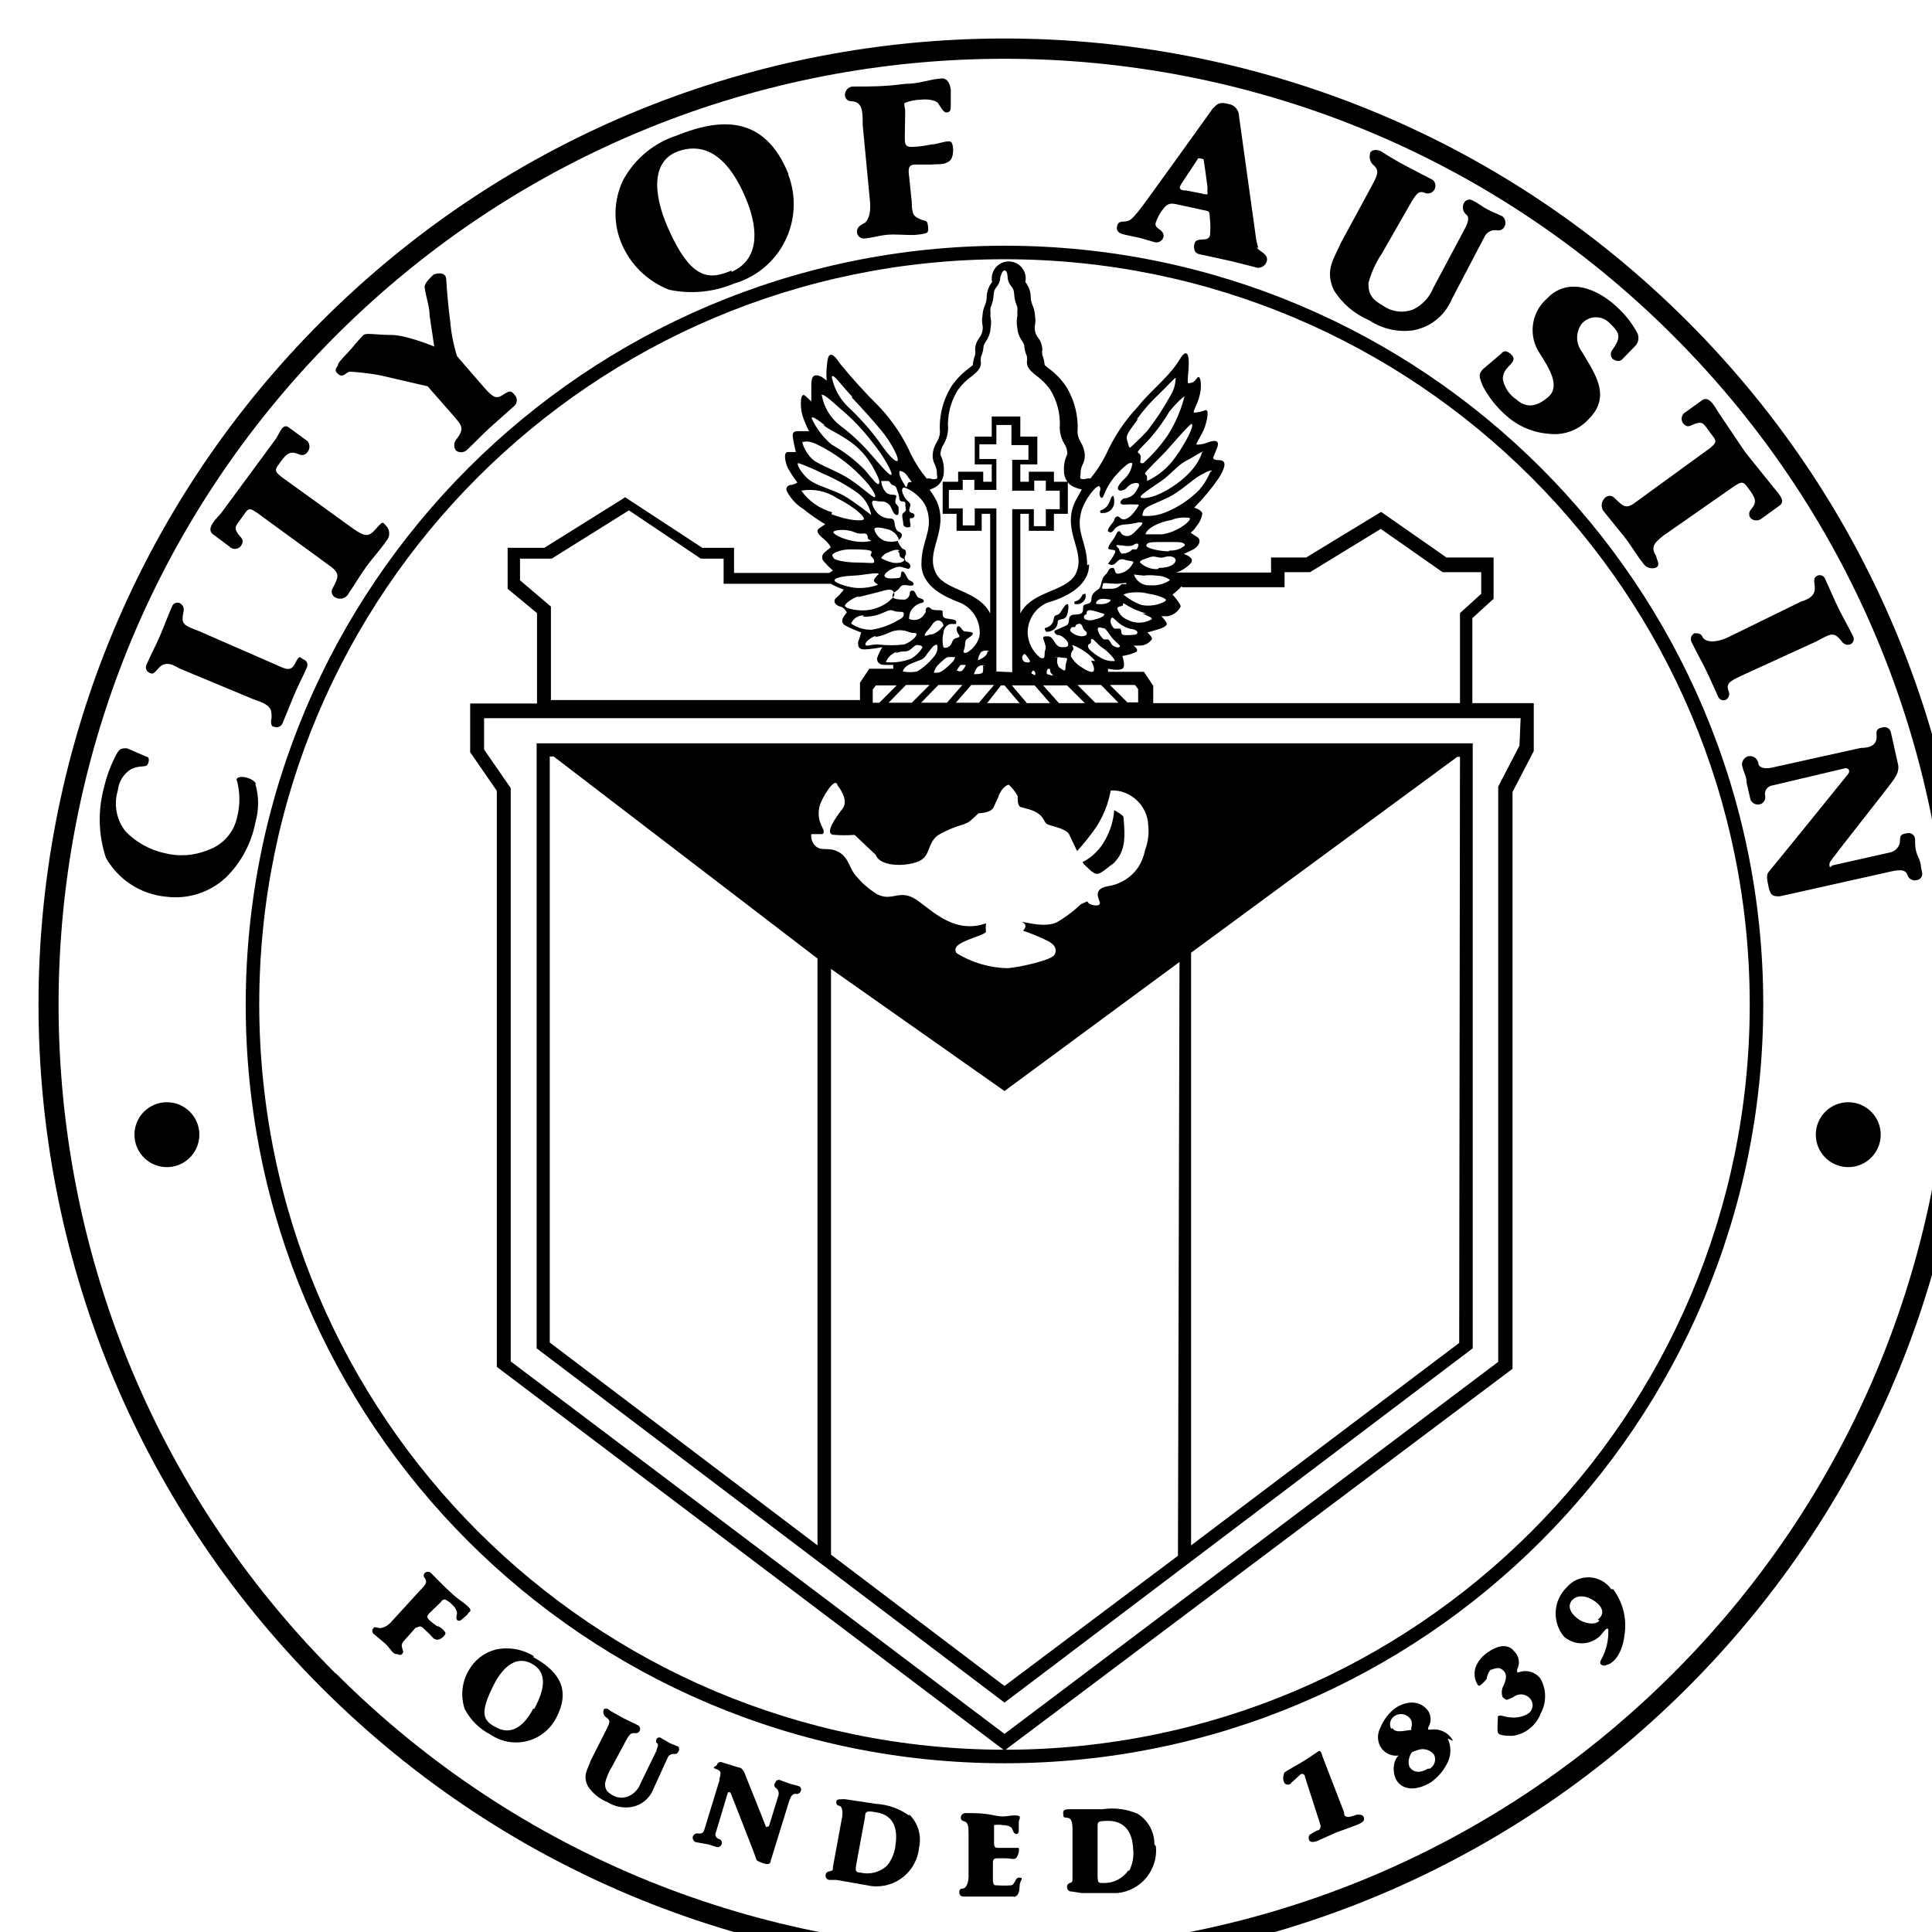
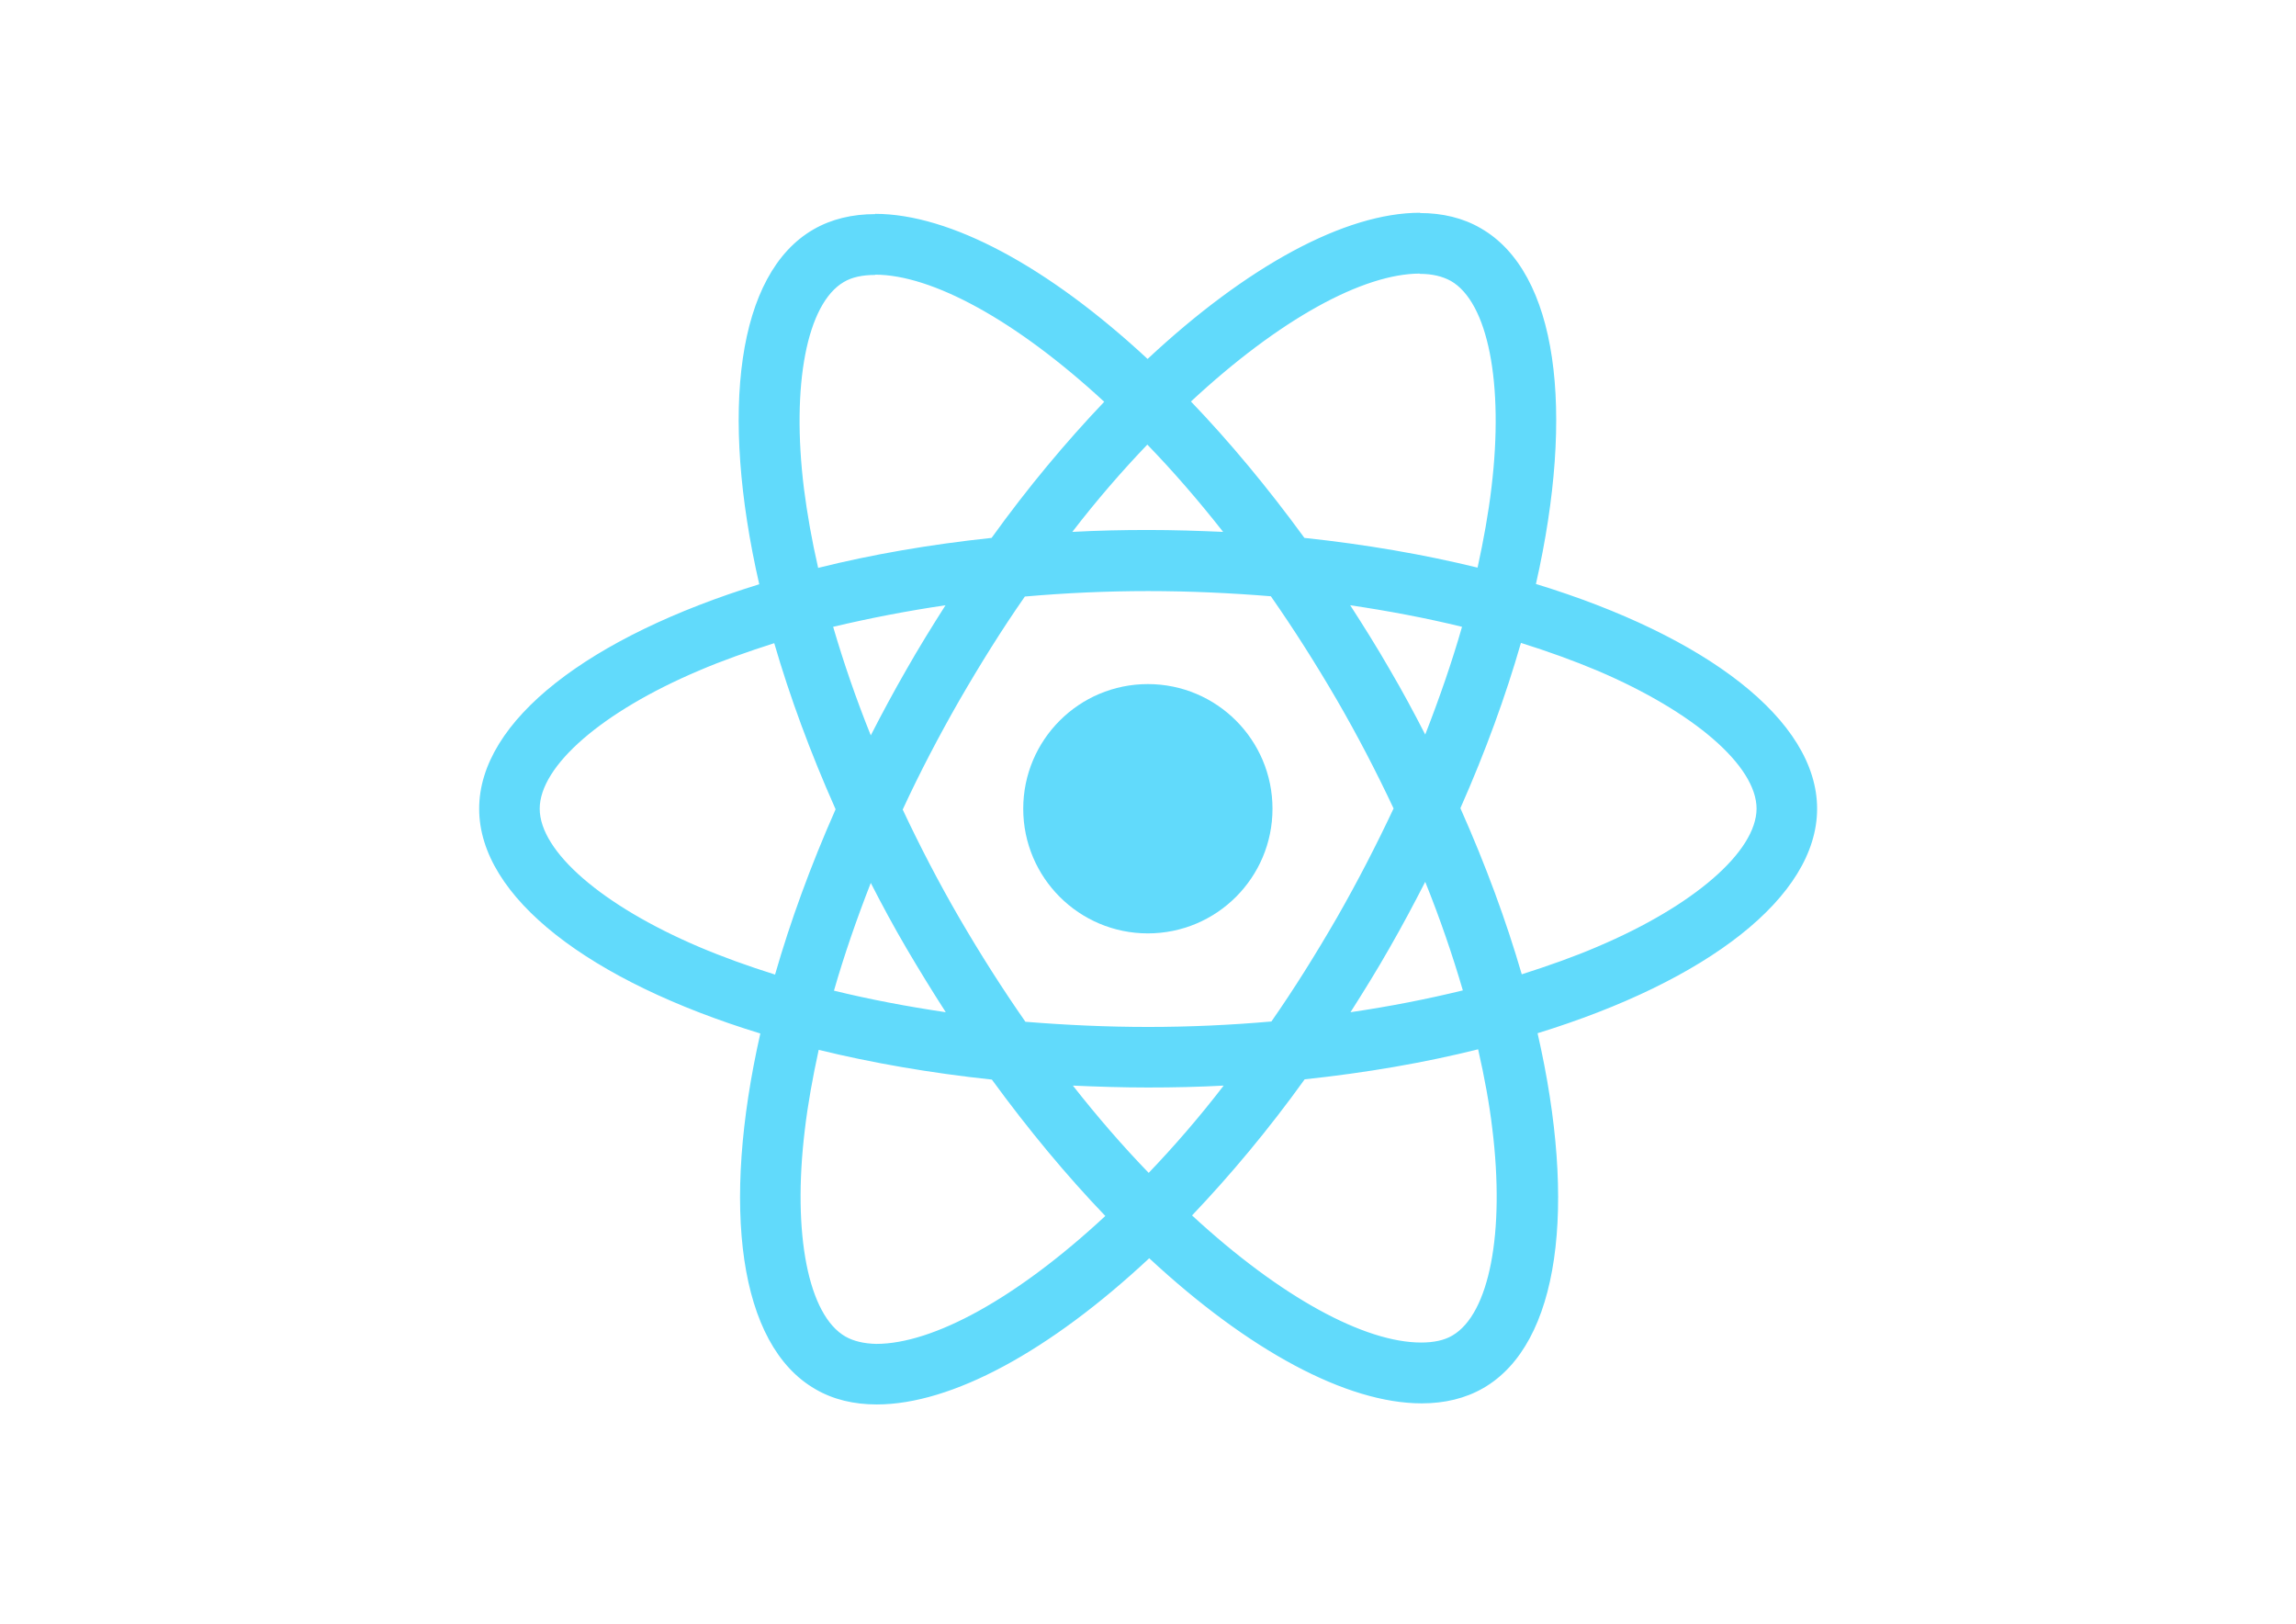
- <svg id="icon--city-seal" role="img" fill="currentColor" preserveAspectRatio="xMinYMin" width="100%" height="100%">
-   <path class="cls-1" d="M28.27,22.56c.16.16.31-.05.55-.21.31-.31.31-.65.26-1.2,0-.05-.24-.18-.24-.18a1.83,1.83,0,0,1-.24.78,1.38,1.38,0,0,1-.55.55c-.1,0,.13.18.21.26" />
-   <path class="cls-2" d="M27.81,15.63a.23.23,0,0,0,.22-.05.2.2,0,0,0,.07-.19c0-.05-.06,0-.08,0a.4.4,0,0,1-.08.12.25.25,0,0,1-.13.06,0,0,0,0,0,0,.08" />
-   <path class="cls-2" d="M27.07,16.35a.29.29,0,0,0,.27-.12c.07-.12,0-.16.09-.19s.17,0,.21-.2,0-.27-.1-.13-.1.19-.19.21-.06.1-.1.19a.28.28,0,0,1-.18.14c-.06,0,0,.09,0,.09" />
-   <path class="cls-2" d="M28.56,13.28a.29.29,0,0,0,.28-.25c0-.12,0-.27-.08-.15a.76.76,0,0,1-.09.2.31.31,0,0,1-.15.12c-.06,0-.06.09,0,.08" />
-   <path class="cls-2" d="M39.53,18.2H38.11V16l.55-.5V14.43H37.44l-1.69-1.18-.1.06-1.84,1.12h-.91v.39H30.44a.87.87,0,0,0,.39-.25c.1-.15-.19-.23-.19-.23l.21-.1c.21-.1.24-.27.15-.33l-.18-.12a.72.72,0,0,0,.15-.17.65.65,0,0,0,.15-.32c0-.1-.21-.16-.21-.16a5.51,5.51,0,0,0,.64-.77c.23-.37.15-.46,0-.46s-.15-.06-.15-.06l.1-.25c.1-.25-.12-.19-.23-.15a.86.86,0,0,1-.29.06c-.06,0,.14-.25.21-.47s.11-.46,0-.42a.87.87,0,0,1-.27.06c-.08,0,.08-.19.14-.48s0-.53-.08-.41-.15.12-.21.13,0-.25,0-.54-.1-.27-.18-.16h0l-.13.2c-.28.4-.75.77-1,1.1a4.43,4.43,0,0,0-.83,1.24,3.16,3.16,0,0,1-.41.63.17.17,0,0,0-.1,0,.23.23,0,0,1-.15,0,.13.13,0,0,1,0-.1.51.51,0,0,1,.05-.26.52.52,0,0,0,.06-.25.72.72,0,0,0-.11-.34.54.54,0,0,1-.08-.25,2,2,0,0,0-.31-1.21,1.91,1.91,0,0,0-.43-.44l-.11-.09a.89.89,0,0,0-.06-.26.58.58,0,0,1,0-.16.53.53,0,0,0-.11-.29.37.37,0,0,1-.08-.18.35.35,0,0,1,0-.15.6.6,0,0,0,0-.23.75.75,0,0,0-.06-.27.59.59,0,0,1-.05-.21.64.64,0,0,0-.14-.4l0,0a.44.44,0,1,0-.86,0l0,0a.64.64,0,0,0-.14.4.58.58,0,0,1-.05.21.75.75,0,0,0-.06.27.6.6,0,0,0,0,.23.35.35,0,0,1,0,.15.37.37,0,0,1-.08.18.53.53,0,0,0-.11.29.57.57,0,0,1,0,.16.89.89,0,0,0-.06.26l-.11.09a1.91,1.91,0,0,0-.43.44,2,2,0,0,0-.31,1.21.54.54,0,0,1-.08.25.71.71,0,0,0-.11.34.52.52,0,0,0,.06.25.5.5,0,0,1,.05.26.12.12,0,0,1,0,.1.24.24,0,0,1-.16,0,.17.17,0,0,0-.1,0,3.16,3.16,0,0,1-.41-.63,4.42,4.42,0,0,0-.83-1.24,14.16,14.16,0,0,1-1-1.1c-.31-.47-.33-.14-.35.08a1.67,1.67,0,0,0,0,.35l-.14-.1C21,9.63,21,9.84,21,10s0,.39,0,.39l-.15-.14c-.15-.14-.14.31-.08.5a2.52,2.52,0,0,0,.17.41l-.25,0c-.1,0-.19,0-.17.15s.08.39.08.39l-.21,0c-.1,0-.09.2,0,.41a3.29,3.29,0,0,0,.25.38.47.47,0,0,1-.15.06c-.1,0-.17.08-.12.17a1.19,1.19,0,0,0,.43.46,4.7,4.7,0,0,0,.56.39l-.15.1c-.08.06-.08.12.1.27s.19.23.19.23l-.17.14a.16.16,0,0,0,0,.23,2.52,2.52,0,0,0,.23.23l-.1.06H19v-.65h-.82l-2-1.31-.09.06-2,1.25H13.14v1.06l.76.63c0,.13,0,1.79,0,2.34H12.17v1.26l.69,1c0,.1,0,14.91,0,14.91L26,45.31l13.15-9.88V20.5l.55-1.06V18.2Zm-8.94-3h2.66v-.39h.66l1.83-1.12,1.6,1.12h1v.56l-.55.5V18.2H29.85v-.45l-.24-.36h-.93l0-.08s.27.06.37,0,0-.33,0-.33a1.39,1.39,0,0,0,.35-.1c.1-.06-.06-.17-.06-.17l.17,0a.38.38,0,0,0,.31-.17c0-.06-.12-.17-.12-.17l.21-.06c.21-.06.27-.1.29-.15s-.14-.21-.14-.21l.17,0a.47.47,0,0,0,.33-.25c0-.08-.21-.31-.21-.31A1.86,1.86,0,0,0,30.59,15.17ZM23.24,14a.63.63,0,0,1-.34,0,.45.45,0,0,1-.27-.3c0-.06.12-.06.35,0S23.31,14,23.24,14Zm0,.27c.08.05,0,.14.12.18s0,.14-.22.12a1.06,1.06,0,0,1-.31-.11c-.06,0,.05-.12.13-.15S23.2,14.19,23.28,14.25Zm-.53.62s-.09.09-.09.14.1.08.1.11a1.39,1.39,0,0,1-.5.08c-.22,0-.63-.13-.62-.2s.24-.11.49-.12S22.72,14.8,22.75,14.86Zm-.51.57.56-.14c.2-.06.32-.09.37,0s0,.14-.14.26a1.1,1.1,0,0,1-.65.22c-.23,0-.47-.06-.47-.12S22.06,15.48,22.24,15.43Zm.13.5a1.05,1.05,0,0,0,.43-.06c.17-.06.26-.14.37-.09s.25,0,.26.06,0,.12-.14.18a1.85,1.85,0,0,1-.69.25.88.88,0,0,1-.53-.16A.34.34,0,0,1,22.37,15.93Zm.32.53a1.45,1.45,0,0,0,.4-.13.63.63,0,0,1,.48,0c.14.05.17,0,.19.05s-.11.19-.31.27a2.77,2.77,0,0,1-.69,0c-.21,0-.31.07-.32,0S22.58,16.47,22.68,16.46Zm.53.42c.19-.09.27,0,.4-.11s.12-.11.2-.1a.12.12,0,0,1,.1.05.8.8,0,0,1-.3.3,1.44,1.44,0,0,1-.65.09A.45.45,0,0,1,23.22,16.87Zm1.2-.67a.54.54,0,0,1-.25.18c-.1,0-.22.08-.19,0s.12-.14.18-.24.14-.13.18-.12A.15.15,0,0,1,24.42,16.2Zm.15.77a1,1,0,0,1,.19,0s0,.06-.09.15-.25.24-.34.25-.12,0-.12,0a.55.55,0,0,1,.1-.19C24.39,17.11,24.49,17,24.57,17ZM24,16.92c.12-.15.14-.19.2-.22s.06,0,.06,0a.35.35,0,0,1-.05.25,1.68,1.68,0,0,1-.47.43.93.93,0,0,1-.37,0s0-.12.25-.22S23.9,17.08,24,16.92Zm-.55.81h.61l-.46.46H23Zm-.69.46h-.17v-.34l.08-.11h.54Zm1.53-.46h.62l-.4.46h-.67Zm.47-.37s.08-.14.11-.15H25a.39.39,0,0,1-.11.16A.15.15,0,0,1,24.78,17.36Zm.38.37h.59l-.39.46h-.6Zm.65-.35c0-1.22,0-4.22,0-4.22h-.56v.44h-.31v-.44h-.36v-.48h.36v-.26h.3v.26h.57v-.8h-.44v-.38h.44V11h.39v.52h.44v.38H26.2v.8h.57v-.26h.3v.26h.36v.48h-.36v.44h-.31v-.44h-.56s0,3,0,4.22Zm.77-.42c.05.08.14.16.08.18s-.05,0-.1,0a.13.13,0,0,1-.08-.14C26.49,16.92,26.53,16.89,26.58,17Zm-1-.1c0,.15-.25.23-.25.23a.56.56,0,0,1,.08-.21C25.5,16.8,25.62,16.86,25.62,16.86Zm-.12.37a.34.34,0,0,1,0,.16c0,.07-.23.06-.23.06a.59.59,0,0,1,.08-.17A.2.2,0,0,1,25.5,17.23Zm.47.51H26l.39.46h-.84Zm.28,0h.59l.4.46h-.6Zm.5-.39a.09.09,0,0,1,.11.09c0,.08-.06,0-.09,0S26.71,17.36,26.76,17.35Zm.31.39h.62l.46.46h-.67Zm.06-.43s0,0,.08,0,0,.06.09.14-.09,0-.13,0A.13.13,0,0,1,27.13,17.31Zm.25-.28c0-.05.18,0,.27,0s0,.09,0,.24-.06.07-.17,0A.31.31,0,0,1,27.38,17Zm2-2.81a.37.37,0,0,1-.28.11s-.06-.06-.06-.1-.08-.08-.07-.11.06,0,.17,0a.49.49,0,0,0,.24,0C29.5,14,29.49,14.12,29.42,14.22Zm.26.68a1.51,1.51,0,0,1,.37,0c.18,0,.34.09.34.12a.81.81,0,0,1-.51.13.41.41,0,0,1-.42-.28S29.56,14.9,29.68,14.9Zm0,.45a1.73,1.73,0,0,1,.51.11c.09.05.13.05.07.11a.92.92,0,0,1-.6.09,1.53,1.53,0,0,1-.47-.27C29.22,15.32,29.46,15.32,29.71,15.35Zm0,.53c.2.09.29.12.22.16a.64.64,0,0,1-.61,0,.44.44,0,0,1-.26-.29s0-.05.1-.06,0-.11.09-.06A2,2,0,0,0,29.67,15.88Zm-1,.67c-.09-.07-.18-.24-.15-.29s.09,0,.15,0,.16.2.26.3.17.15.16.17-.05.05-.15,0S28.77,16.62,28.68,16.55Zm.17.56a.71.71,0,0,1-.31-.12,1.38,1.38,0,0,1-.22-.17c-.07-.07-.06-.14,0-.16s0-.11.05-.12.14.14.28.23S28.88,17.08,28.85,17.11Zm.1-.84c-.1-.1-.11-.2-.08-.26s.07,0,.19.11a.8.8,0,0,0,.32.16c.09,0,.19.06.17.1s0,.05-.24.06S29.06,16.38,29,16.27Zm.19-1.15a.33.33,0,0,1-.25.12c-.14,0-.18,0-.23,0s0-.09,0-.13.18,0,.34,0S29.2,15.06,29.15,15.12Zm-.33.4c.11,0,0,.09-.11.11s-.18,0-.21,0,0-.09.09-.12S28.71,15.52,28.81,15.53Zm-.19.37c.17,0,0,.11-.16.14a.33.33,0,0,1-.26,0,.07.07,0,0,1,0-.12c.07,0,0-.08.08-.11S28.45,15.86,28.62,15.9Zm-.27,1.21c.09.16.09.25.06.28s-.15,0-.29-.1a.77.77,0,0,1-.29-.29c0-.06,0-.1.05-.16s-.05-.13,0-.13A1.46,1.46,0,0,1,28.35,17.11ZM28,16.47a.44.44,0,0,1-.3-.14s0-.11.09-.1,0-.05.12-.08.09.11.17.17S28.16,16.46,28,16.47Zm-.11,1.26h.61l.45.46h-.6Zm.84,0h.65l.08.11v.34h-.28Zm1.24-3a.6.6,0,0,1-.45-.16c-.06-.06.11-.1.25-.15s.22.05.37,0,.3,0,.29.09S30.28,14.7,30,14.7Zm.27-.46c-.22,0-.58-.08-.57-.15s.09-.09.3-.09.27,0,.41,0,.29,0,.29.09A.57.57,0,0,1,30.28,14.25Zm.4-.67a1.32,1.32,0,0,1-.55.23c-.21,0-.44,0-.44,0s0-.09.2-.21a1.46,1.46,0,0,1,.47-.16.86.86,0,0,1,.41-.06C30.83,13.39,30.83,13.45,30.68,13.57Zm.69-1.39s-.08.22-.28.46a2.54,2.54,0,0,1-.88.59,1.24,1.24,0,0,1-.6.09s0-.13.09-.2.35-.16.61-.29.64-.47.75-.53S31.34,12.14,31.37,12.19Zm-.22-.5s-.07.39-.65.81-.95.4-.94.34.32-.26.54-.41.44-.42.62-.51S31.12,11.67,31.15,11.69Zm-.28-.74c.12,0-.15.51-.41.87a1.84,1.84,0,0,1-.73.61s0,0,0-.09-.06-.06-.05-.11.39-.41.53-.56S30.76,11,30.88,10.94Zm-.17-.71a3.46,3.46,0,0,1-.43,1,4,4,0,0,1-.64.73c-.07,0-.09,0-.07-.09s0-.14-.06-.18.22-.25.38-.46a4.58,4.58,0,0,0,.43-.61C30.5,10.37,30.65,10.25,30.7,10.24Zm-1.24.6a4.62,4.62,0,0,1,.61-.69c.15-.14.38-.4.4-.39a.87.87,0,0,1-.14.47,6.74,6.74,0,0,1-.6.91c-.11.12-.39.39-.43.42s-.05-.07-.09-.2S29.27,11.11,29.46,10.84Zm-1.28,3.77c0-.59-.29-.83-.16-1.36.09-.36.43-.75.48-.68s0,.11,0,.19.06.16.1.06a1.87,1.87,0,0,1,.28-.49c.11-.12.41-.46.47-.35a.68.68,0,0,1-.16.35c-.1.09-.33.32-.15.35,0,0,.11,0,.18-.09s.22-.13.28-.1,0,.11-.07.23a.38.38,0,0,1-.28.16c-.08,0-.2.17,0,.16s.33,0,.36,0-.1.2-.2.29-.21.13-.28.05-.14,0-.15.06-.22.25-.15.3.11,0,.17-.08a.36.36,0,0,1,.21-.1,2.24,2.24,0,0,0,.41-.06c.1,0,.14,0,0,.14s-.21.24-.35.21-.11-.13-.17-.12-.06.1-.15.22-.17.23-.09.25.18,0,.14.09a1.39,1.39,0,0,1-.18.28s.1.07.18,0,.12-.15.26-.1.28,0,.18.13a.48.48,0,0,1-.36.23c-.12,0-.05-.17-.16-.15s-.06.08-.18.19-.07.3-.18.37-.17.14-.17.25-.08.11-.17.14,0,.18-.1.23-.22,0-.28.07,0,.19-.1.24l-.29.13c-.05,0,0,.12.09.12s.25.16.25.22,0,.1-.18.09-.19-.28-.34-.28-.15,0-.09.17,0,.17,0,.26,0,.18-.12.12a.87.87,0,0,1-.32-.63.84.84,0,0,1,.51-.79C27.53,15.48,28.19,15.2,28.19,14.61Zm-4.13-1.93.14-.06a.46.46,0,0,0,.14-.09.47.47,0,0,0,.14-.35.84.84,0,0,0-.08-.41.19.19,0,0,1,0-.1.45.45,0,0,1,.07-.18.85.85,0,0,0,.12-.41,1.69,1.69,0,0,1,.25-1,1.59,1.59,0,0,1,.36-.36c.12-.1.24-.19.24-.34a.57.57,0,0,1,0-.16.81.81,0,0,0,.07-.29.42.42,0,0,1,.05-.1.67.67,0,0,0,.13-.36.69.69,0,0,0,0-.27.27.27,0,0,1,0-.11.47.47,0,0,1,0-.15.91.91,0,0,0,.08-.34.31.31,0,0,1,.08-.2.39.39,0,0,0,.09-.23S25.93,7,26,7s.08.13.08.17a.39.39,0,0,0,.09.23.31.31,0,0,1,.08.2.91.91,0,0,0,.08.34.47.47,0,0,1,0,.15.27.27,0,0,1,0,.11.69.69,0,0,0,0,.27.67.67,0,0,0,.13.36.42.42,0,0,1,.05.1.81.81,0,0,0,.07.29.57.57,0,0,1,0,.16c0,.15.12.24.24.34a1.59,1.59,0,0,1,.36.36,1.68,1.68,0,0,1,.25,1,.85.85,0,0,0,.12.41.45.45,0,0,1,.07.18.19.19,0,0,1,0,.1.84.84,0,0,0-.08.41.47.47,0,0,0,.13.34.45.45,0,0,0,.14.09,1,1,0,0,0,.19.06l-.17.31c-.37.79.32,1.3,0,1.9-.26.44-1.13.42-1.42,1,0,0,0-2.5,0-2.58h.22v.44h.65v-.44h.36v-.83h-.36v-.26h-.65v.26h-.22v-.45h.44v-.72h-.44v-.52h-.74v.52h-.44v.72h.44v.45h-.22v-.26h-.65v.26H24.4v.83h.36v.44h.65v-.44h.22c0,.09,0,2.58,0,2.58-.29-.59-1.13-.59-1.38-1-.35-.6.33-1.11,0-1.9A1.82,1.82,0,0,0,24.06,12.68Zm0,.54c.13.53-.16.76-.16,1.36s.66.87,1,1a.84.84,0,0,1,.51.79c0,.26-.29.52-.38.51s0-.08,0-.23.09-.14.17-.22,0-.09-.11-.1-.09,0-.17-.1-.13,0-.1.09.13.14,0,.17-.11.11-.16.18-.16.1-.19.06a.7.7,0,0,1,0-.36c0-.13.11-.25.22-.24s.12,0,.11-.06-.13-.06-.25-.08-.1-.11-.1-.18-.24,0-.31-.08-.14,0-.13.05,0,.05-.08.16a.32.32,0,0,1-.35.06s0-.15.06-.23a.46.46,0,0,1,.24-.18c.1,0,.12-.09,0-.12s-.1-.1-.15-.16a.07.07,0,0,0-.13,0,.18.18,0,0,1-.13.19c-.12,0-.32,0-.32-.1s.12-.1.19-.21.19-.05.29-.05.08-.09,0-.12-.08-.06-.14-.17-.12-.1-.12,0-.05.09-.17.1-.21,0-.25-.05.1-.17.25-.22a.3.3,0,0,1,.26,0c.05,0,.1.05.14,0s0-.13-.1-.17a.14.14,0,0,1,0-.18c0-.06,0-.12-.05-.13s-.1-.08-.14-.16,0-.06.06-.14,0-.14-.06-.16-.09-.12-.1-.18,0-.16-.12-.16a.45.45,0,0,1-.32-.13c-.1-.1-.17-.26-.14-.31s.09,0,.23,0a.26.26,0,0,1,.26.17c.05.11.08.17.14.18s.05-.09.05-.14,0-.09-.06-.14,0-.15,0-.21-.19,0-.27-.1a.47.47,0,0,1-.12-.29s.1,0,.17,0,.05.09.14.11.09.11.13.21,0,.21.11.21.06.06.08.15,0,.1-.06.15,0,.18,0,.28.13.1.17.08,0-.11,0-.17,0-.06.06-.06.1-.11,0-.13-.08-.09-.05-.18-.09-.13-.14-.22-.1-.19-.05-.25S23.93,12.86,24,13.22Zm-.73-1.05s.12,0,.19.11.16.19.11.18-.08,0-.1.09-.05,0-.12-.11S23.25,12.2,23.3,12.17Zm-1.23-1.9c.31.33.5.54.76.85s.48.75.42.79-.27-.19-.47-.49a6.64,6.64,0,0,0-.81-.91,1.47,1.47,0,0,1-.42-.77C21.55,9.64,21.75,9.94,22.06,10.27Zm-.79-.05c0-.07.12,0,.48.33a5.27,5.27,0,0,1,.85.89c.3.37.53.8.48.83s-.3-.27-.57-.58a5.09,5.09,0,0,0-.76-.7A1.27,1.27,0,0,1,21.27,10.22Zm.06.77c.19.14.24.13.61.37a2,2,0,0,1,.68.74c.12.22.18.36.14.4s-.12-.06-.35-.34a3.72,3.72,0,0,0-.87-.67,1.94,1.94,0,0,1-.52-.68C21,10.75,21.15,10.85,21.34,11Zm-.55.43c.05,0,.15-.06.43.09a4,4,0,0,1,1.05.76c.37.37.44.57.39.58s-.31-.24-.62-.45-.7-.34-.92-.48S20.73,11.44,20.78,11.42Zm-.12.54a5.16,5.16,0,0,1,.63.27,4.71,4.71,0,0,1,.92.51.92.92,0,0,1,.35.57s-.43-.34-.69-.49-.6-.23-.84-.37S20.6,12,20.66,12ZM22.54,14s-.19.06-.48,0-.5-.18-.49-.23.32-.09.53,0,.27,0,.33.06,0,.11.07.14S22.55,14,22.54,14Zm-1-.74a1.47,1.47,0,0,1-.8-.56,1.27,1.27,0,0,1,.92.19c.51.26.73.5.7.55S22,13.49,21.52,13.31Zm0,1.12c0-.07.24-.16.46-.16s.55,0,.56.06-.06.08,0,.13.08.12.06.15-.19,0-.45,0S21.57,14.5,21.57,14.43Zm-8.08.64v-.56h.82l2-1.25,1.86,1.25h.59v.65H21.5a2.39,2.39,0,0,0,.34.15,1.13,1.13,0,0,1-.19.21c-.12.1,0,.21.1.23s.17.15.17.15l-.06.08c-.06.08-.1.17,0,.25a3.09,3.09,0,0,0,.43.19,2.49,2.49,0,0,1-.08.25c0,.1,0,.19.17.19a3.13,3.13,0,0,0,.46-.06,1.4,1.4,0,0,0-.14.29c0,.1.06.17.19.17h.23l0,.1H22.5l-.24.36v.45h-8V15.7Zm25.87,4.28-.55,1.06V35.25L26,44.88,13.22,35.24c0-.17,0-14.84,0-14.84l-.69-1v-.81H39.36Z" />
-   <path class="cls-2" d="M37.94,19.24H13.89V34.9L26,44.07,38.12,34.9V19.24ZM21,21.59h.29c.13-.1-.18-.26-.08-.71.05-.21.41-.81.47-.55,0,0,.31.37.13.6s-.5.68-.21.68a3.5,3.5,0,0,0,.52,0l.55.52c.1.29.71.31,1.07.18s.24-.44.52-.68a2.74,2.74,0,0,1,.68-.29c.16-.08.08,0,.39-.29,0,0,.32,0,.39-.16s.13-.26.13-.29c.1-.26.26-.29.26-.29a1.22,1.22,0,0,1,.23.29c0,.11,0,.26.08.29s.32.06.47.18.13.21.21.26.47.1.57.26l.21.44a6.1,6.1,0,0,0,.5-.63,2.59,2.59,0,0,0,.37-.94.91.91,0,0,1,.68.26.93.93,0,0,1,.29.63,1.39,1.39,0,0,1-.08.65,1.31,1.31,0,0,1-.16.42,1.16,1.16,0,0,1-.81.52c-.29.05-.29.21-.21.39s-.31.1-.31,0a1.27,1.27,0,0,0-.18.08,3.14,3.14,0,0,1-.63.47c-.37.16-1-.08-.86,0s0,.21,0,.21a5,5,0,0,1,.63.26c.21.1.26.24.18.37s-.86.31-1.2.34a2.59,2.59,0,0,1-1.33-.39c-.13-.18.18-.29.29-.34s.47-.16.47-.21a1.11,1.11,0,0,1,0-.22c-.91.32-1.53-.49-1.9-.67s-.55.1-.91-.08a2.14,2.14,0,0,1-.52-.44c-.21-.21-.2-.49-.47-.65s-.47,0-.63-.18A.36.36,0,0,1,21,21.59ZM21.16,40l-6.93-5.25V19.58h.1l6.83,5.23Zm9.33.27L26,43.64l-4.49-3.4V25.08L26,28.24l4.53-3.34Zm7.28-5.51L30.83,40V24.66h0l6.89-5.07h.07Z" />
-   <path class="cls-2" d="M8.32,8.32A25,25,0,1,0,43.68,43.68,25,25,0,1,0,8.32,8.32m.37,35A24.48,24.48,0,0,1,43.31,8.69,24.48,24.48,0,0,1,8.69,43.31" />
-   <path class="cls-2" d="M6.36,26A19.64,19.64,0,1,0,26,6.36,19.66,19.66,0,0,0,6.36,26m.35,0A19.29,19.29,0,1,1,26,45.29,19.31,19.31,0,0,1,6.71,26" />
-   <path class="cls-2" d="M3.48,29.37a.84.84,0,1,1,.84.84.84.84,0,0,1-.84-.84" />
-   <path class="cls-2" d="M47,29.37a.84.84,0,1,1,.84.84.84.84,0,0,1-.84-.84" />
-   <path class="cls-2" d="M6.61,20.29a1.8,1.8,0,0,1,0,1,2.71,2.71,0,0,1-.77,1.43,1.91,1.91,0,0,1-1.54.49A2,2,0,0,1,2.74,22.2a3.16,3.16,0,0,1-.05-1.81A3.6,3.6,0,0,1,3,19.55c.08-.15.12-.19.29-.18l.51.22c.08,0,.06.17,0,.22s-.21,0-.41.1a.73.73,0,0,0-.34.55,1.16,1.16,0,0,0,.2,1.06,2,2,0,0,0,1,.56A1.79,1.79,0,0,0,5.39,22a1.15,1.15,0,0,0,.75-.86,1.88,1.88,0,0,0,0-.91c-.11-.2.42-.13.49.07" />
-   <path class="cls-2" d="M7.06,17.17c.32.14.46.24.58,0s.12-.15.22-.1a.15.15,0,0,1,.09.19c-.12.28-.23.47-.35.76s-.18.45-.29.71a.17.17,0,0,1-.22.08c-.09,0-.08-.16-.06-.23,0-.22,0-.33-.47-.48L4.64,17.3c-.24-.15-.4-.16-.54,0s-.15.15-.24.11a.15.15,0,0,1-.07-.2c.12-.28.23-.47.35-.75s.21-.53.32-.78a.15.15,0,0,1,.21-.06.19.19,0,0,1,.08.21c-.07.34,0,.35.41.51Z" />
-   <path class="cls-2" d="M45.14,17.46c-.31.15-.48.2-.4.42a.18.18,0,0,1-.06.23.15.15,0,0,1-.2-.06c-.13-.28-.21-.48-.35-.76s-.23-.43-.35-.68a.17.17,0,0,1,.08-.22c.08,0,.17,0,.21.1s.27.19.67,0l1.88-.92c.27-.08.38-.2.35-.41s0-.21.07-.26a.15.15,0,0,1,.2.08c.13.28.21.48.34.75s.27.5.39.75a.15.15,0,0,1-.08.2.19.19,0,0,1-.22-.08c-.21-.27-.29-.19-.65,0Z" />
-   <path class="cls-2" d="M9.15,13.69c.29.2.39.22.58,0s.17-.18.28-.06A.28.28,0,0,1,10,14c-.17.25-.34.42-.52.67s-.29.45-.45.68a.25.25,0,0,1-.34.12.17.17,0,0,1-.07-.26c.14-.28.2-.37-.12-.59L6.65,13.27c-.14-.09-.21-.14-.3,0-.23.33-.3.35-.22.5s.23.18.1.37a.2.2,0,0,1-.3,0l-.43-.32c-.18-.16.14-.43.24-.56l1.4-1.9c.1-.15.17-.41.33-.3l.49.36a.22.22,0,0,1,0,.28.17.17,0,0,1-.22.06c-.23-.09-.31-.06-.56.31-.09.13,0,.18.1.27Z" />
-   <path class="cls-2" d="M43.06,13.86c-.27.21-.33.31-.19.54,0,.07.12.22,0,.29a.28.28,0,0,1-.34-.11c-.19-.24-.3-.45-.49-.69l-.51-.63a.26.26,0,0,1,0-.36.17.17,0,0,1,.27,0c.23.22.29.3.59.06l1.87-1.36c.13-.11.19-.16.09-.29-.25-.32-.24-.39-.41-.36s-.24.17-.38,0a.2.2,0,0,1,.08-.29l.43-.31c.2-.12.36.27.46.4l.64.95.74.92c.11.14.32.34.16.46l-.47.34a.22.22,0,0,1-.28,0,.17.17,0,0,1,0-.23c.16-.19.15-.28-.12-.62-.09-.12-.16-.08-.29,0Z" />
-   <path class="cls-2" d="M11.12,8.17c0-.24-.09-.45-.13-.74,0-.12.21-.3.23-.32s.32-.11.33.12.07.87.1,1.06a4.29,4.29,0,0,0,.18.93l.71.82c.23.26.31.29.48.18s.2-.12.3,0a.2.2,0,0,1,0,.28l-.64.57c-.21.19-.4.4-.61.59a.22.22,0,0,1-.27,0,.24.24,0,0,1,0-.27c.24-.31.16-.37-.09-.66L11.07,10,9.82,9.71a6.62,6.62,0,0,0-.76-.09c-.1,0-.17.18-.31.06s0-.18,0-.24.18-.23.35-.42a4.37,4.37,0,0,1,.31-.35c.07-.06.33,0,.72,0s1.11.3,1.11.3Z" />
-   <path class="cls-2" d="M23.42,3.55c0,.18,0,.27.24.25a2.7,2.7,0,0,0,.44-.06c.16,0,.43-.12.51-.07s.1.42-.05.51-.19.06-.49.08l-.38,0c-.19,0-.18.13-.16.29l.07.68c0,.35.07.37.21.44s.19,0,.21.18,0,.19-.23.22-.37,0-.67,0-.44.07-.72.1a.18.18,0,0,1-.22-.17c0-.12.1-.18.17-.21s.2-.17.17-.56l-.19-2c0-.35,0-.6-.3-.61a.16.16,0,0,1-.16-.15.22.22,0,0,1,.19-.23c.54,0,.83,0,1.37-.07.38,0,.57-.11.95-.14.15,0,.21.14.23.3v.41c0,.08,0,.16-.1.17s-.17-.16-.23-.24-.27-.11-.45-.09a1.18,1.18,0,0,0-.4.08c-.05,0,0,.15,0,.21Z" />
-   <path class="cls-2" d="M37.58,7.74a1.34,1.34,0,0,1-1,.81,1.64,1.64,0,0,1-1.14-.26,2,2,0,0,1-.91-.77c-.25-.53,0-.82.17-1.22l.77-1.42c.17-.32.25-.44.1-.59a.29.29,0,0,1-.11-.3c0-.12.19-.14.31-.06s.38.24.65.38l.67.35A.2.2,0,0,1,36.9,5c-.17-.08-.24,0-.42.32l-.71,1.24a2.55,2.55,0,0,0-.35.77c0,.29.09.42.39.59a.83.83,0,0,0,.77.09,1.06,1.06,0,0,0,.52-.56l.8-1.5c.06-.11.16-.31.06-.39a.24.24,0,0,1-.07-.3.16.16,0,0,1,.23-.07c.16.08.23.15.38.23s.23.1.39.18a.22.22,0,0,1,.06.25.18.18,0,0,1-.21.11.3.3,0,0,0-.3.14Z" />
-   <path class="cls-2" d="M42,9.29c-.06.07-.16.07-.26,0a.18.18,0,0,1,0-.24c.21-.31.21-.42-.07-.68a.49.49,0,0,0-.72,0,.6.6,0,0,0,0,.74l.16.27c.32.53.49,1,0,1.48a1.19,1.19,0,0,1-1,.37A1.86,1.86,0,0,1,39,10.77a2.65,2.65,0,0,1-.62-.78c-.08-.2-.13-.29,0-.43l.47-.4c.06-.07.12-.11.25,0s.07.19,0,.27-.21.19-.2.39a.81.81,0,0,0,.35.52c.25.22.51.21.83-.07s0-.76-.21-1.1a1.08,1.08,0,0,1,.17-1.44c.52-.56,1.31-.3,1.9.3a2.4,2.4,0,0,1,.45.61.3.3,0,0,1-.06.31Z" />
-   <path class="cls-2" d="M47.43,22.4l1.51-.34a.32.32,0,0,0,.24-.3c0-.1,0-.17.17-.19a.17.17,0,0,1,.22.14c0,.17,0,.3.08.47s.06.23.1.4a.16.16,0,0,1-.13.2.2.2,0,0,1-.25-.14c-.06-.16-.26-.12-.48-.07l-2.82.63c-.16,0-.24,0-.29-.23s-.06-.33,0-.4,2-2.46,2.06-2.54,0-.17-.1-.14l-1.86.44a.22.22,0,0,0-.19.27.19.19,0,0,1-.14.22.21.21,0,0,1-.24-.12l-.1-.43c0-.18-.08-.28-.12-.46a.23.23,0,0,1,.14-.23.22.22,0,0,1,.28.16c0,.13.16.17.35.13l2.3-.51c.22,0,.45-.06.41-.35,0-.09,0-.15.15-.18a.17.17,0,0,1,.22.11l.19.85c.05.23-.15.43-.21.52s-1.51,1.92-1.55,2,0,.15,0,.14" />
-   <path class="cls-2" d="M20.41,4.51c-.62-1.54-1.76-1.46-2.9-1a2.43,2.43,0,0,0-1.38,1.15,2,2,0,0,0-.06,1.6A2.2,2.2,0,0,0,17.32,7.5,2.83,2.83,0,0,0,19,7.34a2.14,2.14,0,0,0,1.4-2.83M18.94,7c-.58.25-1.05.26-1.65-1.1-.4-.91-.43-1.77.31-2s1.31.27,1.72,1.27c.34.84.3,1.57-.39,1.87" />
-   <path class="cls-2" d="M32.57,6.42a1.77,1.77,0,0,1-.07-.33L32.07,3a.32.32,0,0,0-.28-.31c-.23-.06-.28,0-.4.12,0,0-1.83,2.56-1.94,2.68s-.18.23-.31.24-.21,0-.23.15.14.18.23.2l.37.08.35.1a.19.19,0,0,0,.26-.14c0-.2-.23-.18-.21-.34a1.09,1.09,0,0,1,.19-.36c.12-.17.21-.17.41-.12l.6.13c.21.05.19,0,.21.26a2,2,0,0,1,0,.4c-.05.21-.38,0-.41.25s.15.24.23.26l.73.16.6.15a.23.23,0,0,0,.31-.12c.09-.22-.21-.28-.25-.39M31.26,5c0,.07-.16,0-.2,0l-.36-.07c-.05,0-.18,0-.16-.1a.82.82,0,0,1,.09-.15L31,4.12c0-.05.14,0,.15,0s.1.69.1.69a.86.86,0,0,1,0,.16" />
-   <path class="cls-2" d="M26.24,49.09c-.17,0-.44,0-.61,0h-.7s-.1,0-.1-.11.07-.09.11-.1.12-.08.13-.29l0-1.1c0-.19,0-.32-.12-.35a.09.09,0,0,1-.08-.1.12.12,0,0,1,.12-.11c.3,0,.45,0,.75.06s.32,0,.53,0,.1.09.1.18l0,.22s0,.09-.07.08-.08-.1-.11-.15-.14-.08-.24-.08a.66.66,0,0,0-.22,0s0,.08,0,.11l0,.33c0,.1,0,.15.11.15h.24c.09,0,.24,0,.28,0s0,.23-.07.27-.11,0-.27,0h-.21c-.11,0-.11.06-.11.15v.38c0,.19.05.17.12.17a2.44,2.44,0,0,0,.34,0c.12,0,.1-.21.23-.2s0,.07,0,.23-.05.26-.15.27" />
-   <path class="cls-2" d="M11.12,41.75c-.07.07-.09.11,0,.19a1.46,1.46,0,0,0,.19.15c.08,0,.21.13.22.18s-.13.19-.23.17-.09-.06-.21-.17l-.15-.14c-.08-.07-.12,0-.18,0l-.25.28c-.13.14-.12.17-.1.25s.05.09,0,.15-.1,0-.17,0-.14-.14-.26-.26l-.31-.26a.1.1,0,0,1,0-.15c0-.05.11,0,.15,0s.15,0,.29-.14l.74-.81c.13-.14.24-.22.14-.35a.09.09,0,0,1,0-.12.12.12,0,0,1,.17,0c.21.21.32.33.54.53s.26.19.41.33,0,.14,0,.2l-.17.15s-.07.05-.11,0,0-.13,0-.18-.05-.15-.13-.22a.65.65,0,0,0-.18-.13s-.08,0-.1.06Z" />
-   <path class="cls-2" d="M16.91,46.31a.74.74,0,0,1-.55.46.9.9,0,0,1-.63-.12,1.12,1.12,0,0,1-.51-.41c-.15-.29,0-.45.07-.67l.4-.79c.09-.18.13-.24,0-.33a.16.16,0,0,1-.07-.17c0-.07.1-.08.17,0l.36.2.37.18a.11.11,0,0,1-.08.2c-.1,0-.13,0-.23.18l-.37.69a1.4,1.4,0,0,0-.18.43c0,.16.05.23.22.32a.46.46,0,0,0,.42,0,.58.58,0,0,0,.28-.32l.41-.84c0-.06.09-.17,0-.21A.13.13,0,0,1,17,45a.09.09,0,0,1,.13,0l.21.12.22.09a.12.12,0,0,1,0,.13.1.1,0,0,1-.11.06.16.16,0,0,0-.16.08Z" />
-   <path class="cls-2" d="M19.9,47.28l.25-.81a.18.18,0,0,0-.08-.2.09.09,0,0,1,0-.13.09.09,0,0,1,.13-.06l.25.09.22.06a.09.09,0,0,1,.06.12.11.11,0,0,1-.14.08c-.09,0-.13.09-.17.21l-.47,1.52c0,.09-.08.11-.19.07s-.18-.06-.19-.12-.63-1.63-.65-1.68-.07-.07-.09,0l-.3,1a.12.12,0,0,0,.08.17.1.1,0,0,1,.07.13.11.11,0,0,1-.12.08l-.23-.07L18,47.68a.13.13,0,0,1-.07-.13.12.12,0,0,1,.15-.09c.07,0,.13,0,.16-.13l.38-1.24c0-.12.1-.23-.06-.29s-.06-.05,0-.12a.09.09,0,0,1,.11-.07l.45.14c.12,0,.17.19.19.24s.5,1.24.51,1.28.07,0,.08,0" />
-   <path class="cls-2" d="M34.79,46.91c0,.06,0,.12.12.12a1,1,0,0,0,.21-.06c.09,0,.16,0,.18.07s0,.1-.08.15-.53.2-.63.24l-.49.22s-.15.06-.2,0a.13.13,0,0,1,0-.16l.19-.11c.08,0,.11-.09.08-.17L33.78,46c0-.07-.07-.11-.12-.07l-.23.21a.11.11,0,0,1-.19,0c-.06-.12,0-.22,0-.25s.43-.25.65-.4l.25-.17c.06,0,.08.1.09.14Z" />
-   <path class="cls-2" d="M39.3,43.29a.49.49,0,0,1,.58.17.93.93,0,0,1,0,.89.91.91,0,0,1-.72.58c-.15,0-.37,0-.39-.09s0-.29,0-.39.2,0,.3,0a.74.74,0,0,0,.46-.08.26.26,0,0,0,.1-.37.31.31,0,0,0-.46-.07L39,44s-.1-.05-.11-.08a.36.36,0,0,1,0-.23c.11-.22.13-.37,0-.47s-.24,0-.31,0a.49.49,0,0,0-.1.24s-.09.11-.16.16-.09-.06-.12-.11a.54.54,0,0,1,0-.37.83.83,0,0,1,.34-.39c.09-.07.45-.28.66,0a.39.39,0,0,1,.07.46c0,.06,0,.08,0,.07" />
-   <path class="cls-2" d="M41.71,41.14a.73.73,0,0,0-1.16-.05.94.94,0,0,0-.07,1.27.69.69,0,0,0,.92,0c.06-.05.21-.3.23-.17a1.48,1.48,0,0,1-.18.76s-.07.1,0,.14a.12.12,0,0,0,.14,0c.08,0,.39-.17.46-.78a1.56,1.56,0,0,0-.3-1.18m-.35.82c-.11.12-.35.07-.48,0s-.34-.25-.28-.44.36-.31.72,0c.16.16.14.3,0,.41" />
-   <path class="cls-2" d="M13.82,42.87a1.33,1.33,0,0,0-1-.17,1.12,1.12,0,0,0-.69.54,1.21,1.21,0,0,0-.1,1,1.56,1.56,0,0,0,.67.66,1.17,1.17,0,0,0,1.69-.42c.43-.81,0-1.26-.59-1.59m0,1.34c-.23.44-.55.68-.92.5s-.48-.35-.12-1.08c.24-.49.59-.81,1-.59s.35.65.07,1.17" />
-   <path class="cls-2" d="M23.54,47a1.65,1.65,0,0,0-.87-.31l-.8-.12c-.14,0-.21,0-.22.05s0,.11.07.12.1.12.08.28l-.24,1.3c0,.09,0,.1-.1.12a.1.1,0,0,0-.09.09.11.11,0,0,0,.1.13h.18l.91.16a1.11,1.11,0,0,0,1.23-1,.92.92,0,0,0-.26-.86m-.35.79a1,1,0,0,1-.22.54.75.75,0,0,1-.69.18c-.13,0-.13-.06-.11-.19l.23-1.25c0-.16.07-.16.29-.12.46.07.56.43.5.84" />
-   <path class="cls-2" d="M29.88,47.74a.92.92,0,0,0-.43-.79,1.65,1.65,0,0,0-.91-.12l-.81,0c-.14,0-.22,0-.21.11s0,.1.1.11.13.08.14.24l0,1.32c0,.09,0,.11-.07.13a.1.1,0,0,0-.07.11.11.11,0,0,0,.12.11L28,49l.92,0a1.11,1.11,0,0,0,1-1.21m-.72.63a.75.75,0,0,1-.64.32c-.13,0-.14,0-.15-.16l0-1.27c0-.17,0-.17.26-.18.46,0,.64.31.66.72a1,1,0,0,1-.1.57" />
-   <path class="cls-2" d="M37.61,45.06a.55.55,0,0,0-.57-.29s-.06,0-.07,0,0-.05,0-.06a.4.4,0,0,0,0-.42.51.51,0,0,0-.46-.22.79.79,0,0,0-.43.17,1.19,1.19,0,0,0-.35.48.51.51,0,0,0,0,.49.47.47,0,0,0,.47.23h0s0,0,0,0a.44.44,0,0,0-.12.26.64.64,0,0,0,.06.37c.21.34.63.23.9.06a1.34,1.34,0,0,0,.43-.51.7.7,0,0,0,0-.62m-1.46-.25a.25.25,0,0,1,.1-.34.3.3,0,0,1,.42.12.3.3,0,0,1,0,.19s0,.05,0,.06h0c-.14,0-.4.1-.49-.05m.92,1.05c-.18.11-.37.12-.48-.05a.37.37,0,0,1,0-.24.4.4,0,0,1,.07-.14l.17-.06a.37.37,0,0,1,.4.13.28.28,0,0,1-.11.36" />
+ <svg xmlns="http://www.w3.org/2000/svg" viewBox="0 0 841.9 595.3">
+   <g fill="#61DAFB">
+     <path d="M666.3 296.5c0-32.5-40.7-63.3-103.1-82.4 14.4-63.6 8-114.2-20.2-130.4-6.5-3.8-14.1-5.6-22.4-5.6v22.3c4.6 0 8.3.9 11.4 2.6 13.6 7.8 19.5 37.5 14.9 75.7-1.1 9.4-2.9 19.3-5.1 29.4-19.6-4.8-41-8.5-63.5-10.9-13.5-18.5-27.5-35.3-41.6-50 32.6-30.3 63.2-46.9 84-46.9V78c-27.5 0-63.5 19.6-99.9 53.6-36.4-33.8-72.4-53.2-99.9-53.2v22.3c20.7 0 51.4 16.5 84 46.6-14 14.7-28 31.4-41.3 49.9-22.6 2.4-44 6.1-63.6 11-2.3-10-4-19.7-5.2-29-4.7-38.2 1.1-67.9 14.6-75.8 3-1.8 6.9-2.6 11.5-2.6V78.5c-8.4 0-16 1.8-22.6 5.6-28.1 16.2-34.4 66.7-19.9 130.1-62.2 19.2-102.7 49.9-102.7 82.3 0 32.5 40.7 63.3 103.1 82.4-14.4 63.6-8 114.2 20.2 130.4 6.5 3.8 14.1 5.6 22.5 5.6 27.5 0 63.5-19.6 99.9-53.6 36.4 33.8 72.4 53.2 99.9 53.2 8.4 0 16-1.8 22.6-5.6 28.1-16.2 34.4-66.7 19.9-130.1 62-19.1 102.5-49.9 102.5-82.3zm-130.2-66.7c-3.7 12.9-8.3 26.2-13.5 39.5-4.1-8-8.4-16-13.1-24-4.6-8-9.5-15.8-14.4-23.4 14.2 2.1 27.9 4.7 41 7.9zm-45.8 106.5c-7.8 13.5-15.8 26.3-24.1 38.2-14.9 1.3-30 2-45.2 2-15.1 0-30.2-.7-45-1.9-8.3-11.9-16.4-24.6-24.2-38-7.6-13.1-14.5-26.4-20.8-39.8 6.2-13.4 13.2-26.8 20.7-39.9 7.8-13.5 15.8-26.3 24.1-38.2 14.9-1.3 30-2 45.2-2 15.1 0 30.2.7 45 1.9 8.3 11.9 16.4 24.6 24.2 38 7.6 13.1 14.5 26.4 20.8 39.8-6.3 13.4-13.2 26.8-20.7 39.9zm32.3-13c5.4 13.4 10 26.8 13.8 39.8-13.1 3.2-26.9 5.9-41.2 8 4.9-7.7 9.8-15.6 14.4-23.7 4.6-8 8.9-16.1 13-24.1zM421.2 430c-9.3-9.6-18.6-20.3-27.8-32 9 .4 18.2.7 27.5.7 9.4 0 18.7-.2 27.8-.7-9 11.7-18.3 22.4-27.5 32zm-74.4-58.9c-14.2-2.1-27.9-4.7-41-7.9 3.7-12.9 8.3-26.2 13.5-39.5 4.1 8 8.4 16 13.1 24 4.7 8 9.5 15.8 14.4 23.4zM420.7 163c9.3 9.6 18.6 20.3 27.8 32-9-.4-18.2-.7-27.5-.7-9.4 0-18.7.2-27.8.7 9-11.7 18.3-22.4 27.5-32zm-74 58.9c-4.9 7.7-9.8 15.6-14.4 23.7-4.6 8-8.9 16-13 24-5.4-13.4-10-26.8-13.8-39.8 13.1-3.1 26.9-5.8 41.2-7.9zm-90.5 125.2c-35.4-15.1-58.3-34.9-58.3-50.6 0-15.7 22.9-35.6 58.3-50.6 8.6-3.7 18-7 27.7-10.1 5.7 19.6 13.2 40 22.5 60.9-9.2 20.8-16.6 41.1-22.2 60.6-9.9-3.1-19.3-6.5-28-10.2zM310 490c-13.6-7.8-19.5-37.5-14.9-75.7 1.1-9.4 2.9-19.3 5.1-29.4 19.6 4.8 41 8.5 63.5 10.9 13.5 18.5 27.5 35.3 41.6 50-32.6 30.3-63.2 46.9-84 46.9-4.5-.1-8.3-1-11.3-2.7zm237.2-76.2c4.7 38.2-1.1 67.9-14.6 75.8-3 1.8-6.9 2.6-11.5 2.6-20.7 0-51.4-16.5-84-46.6 14-14.7 28-31.4 41.3-49.9 22.6-2.4 44-6.1 63.6-11 2.3 10.1 4.1 19.8 5.2 29.1zm38.5-66.7c-8.6 3.7-18 7-27.7 10.1-5.7-19.6-13.2-40-22.5-60.9 9.2-20.8 16.6-41.1 22.2-60.6 9.9 3.1 19.3 6.5 28.1 10.2 35.4 15.1 58.3 34.9 58.3 50.6-.1 15.7-23 35.6-58.4 50.6zM320.8 78.4z" />
+     <circle cx="420.9" cy="296.5" r="45.7" />
+     <path d="M520.5 78.1z" />
+   </g>
</svg>
